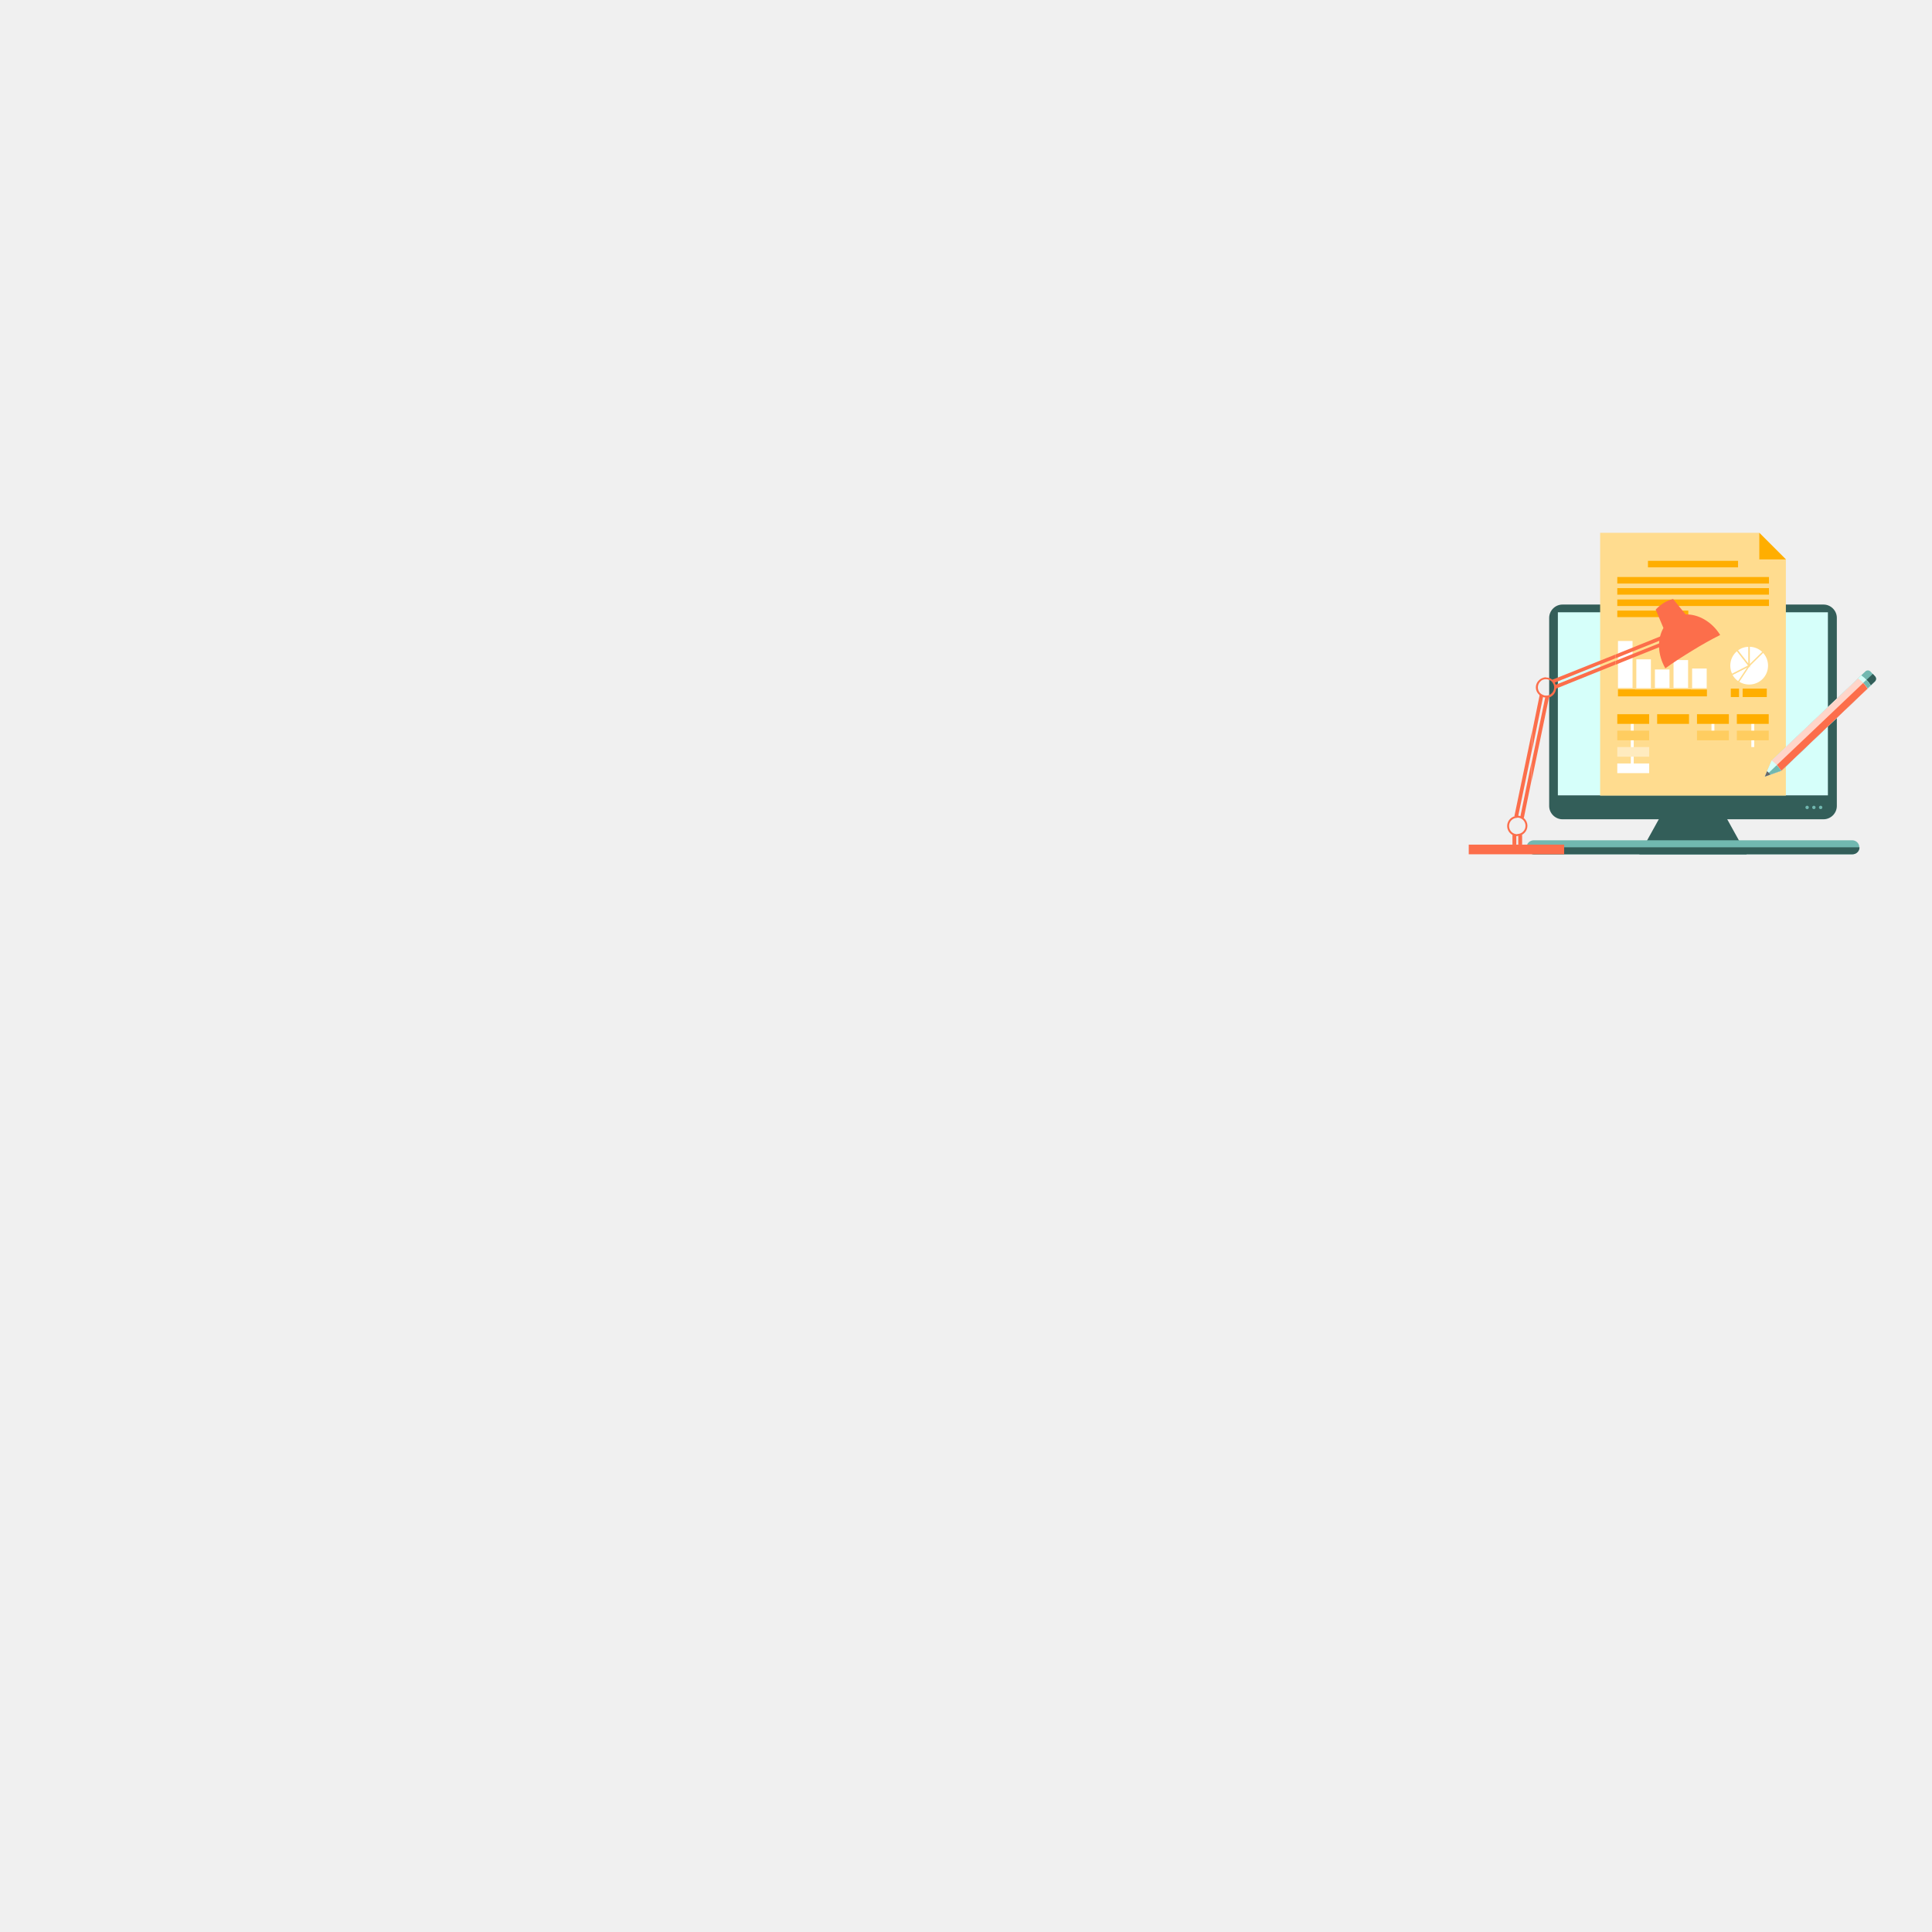
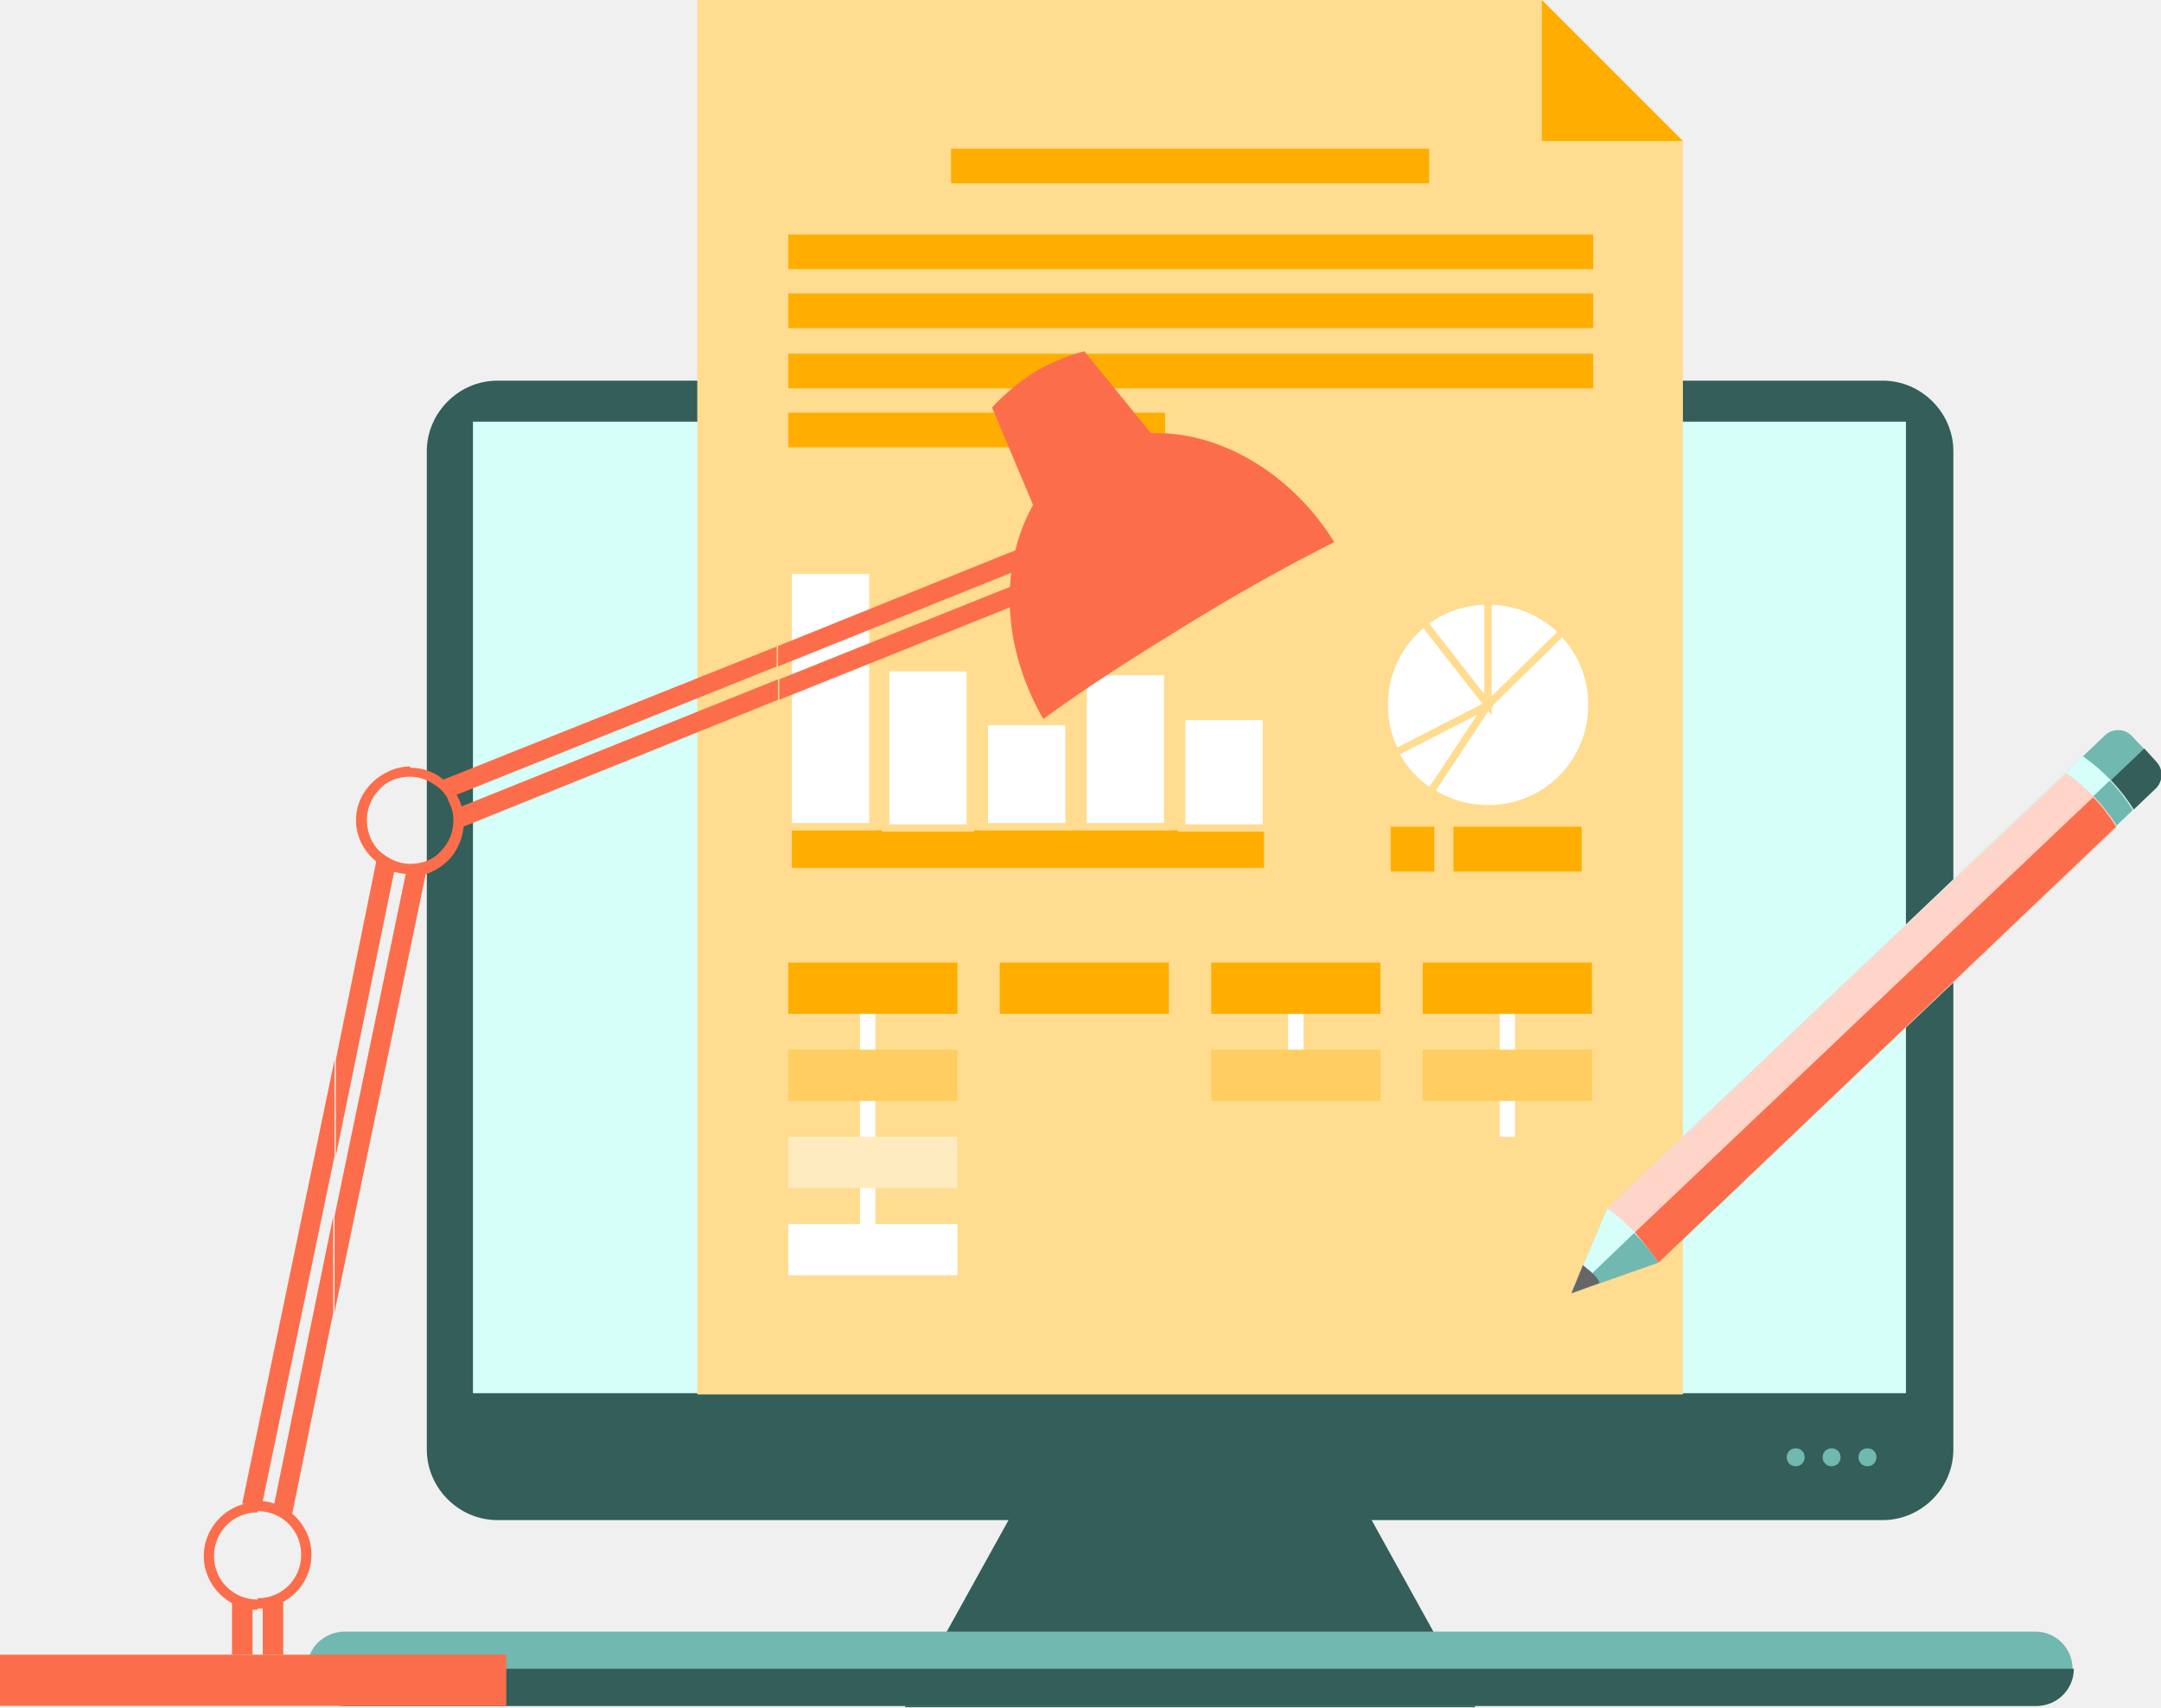
- <svg xmlns="http://www.w3.org/2000/svg" version="1.1" id="Objects" x="0px" y="0px" viewBox="0 0 799.9 799.9" style="enable-background:new 0 0 799.9 799.9;" xml:space="preserve">
+ <svg xmlns="http://www.w3.org/2000/svg" version="1.1" id="Objects" x="0px" y="0px" viewBox="0 0 168.6 133.2" style="enable-background:new 0 0 168.6 133.2;" xml:space="preserve">
  <style type="text/css">
- 	.st0{fill-rule:evenodd;clip-rule:evenodd;fill:#335E59;}
- 	.st1{fill-rule:evenodd;clip-rule:evenodd;fill:#71B8B0;}
- 	.st2{fill-rule:evenodd;clip-rule:evenodd;fill:#D6FFFA;}
- 	.st3{fill-rule:evenodd;clip-rule:evenodd;fill:#FFDC8F;}
- 	.st4{fill-rule:evenodd;clip-rule:evenodd;fill:none;stroke:#FFFFFF;stroke-width:1.2;stroke-miterlimit:22.926;}
- 	.st5{fill-rule:evenodd;clip-rule:evenodd;fill:#FFFFFF;stroke:#FFDC8F;stroke-width:0.567;stroke-miterlimit:22.926;}
- 	.st6{fill-rule:evenodd;clip-rule:evenodd;fill:#FFAE00;stroke:#FFDC8F;stroke-width:0.567;stroke-miterlimit:22.926;}
- 	.st7{fill-rule:evenodd;clip-rule:evenodd;fill:#FFAE00;}
- 	.st8{fill-rule:evenodd;clip-rule:evenodd;fill:#FFCD60;}
- 	.st9{fill-rule:evenodd;clip-rule:evenodd;fill:#FFEBBF;}
- 	.st10{fill-rule:evenodd;clip-rule:evenodd;fill:#FFFFFF;}
- 	.st11{fill-rule:evenodd;clip-rule:evenodd;fill:#FFD5C9;}
- 	.st12{fill-rule:evenodd;clip-rule:evenodd;fill:#FC6E4B;}
- 	.st13{fill-rule:evenodd;clip-rule:evenodd;fill:#666666;}
+ 	.st0{fill:#335E59;}
+ 	.st1{fill:#71B8B0;}
+ 	.st2{fill:#D6FFFA;}
+ 	.st3{fill:#FFDC8F;}
+ 	.st4{fill:none;stroke:#FFFFFF;stroke-width:1.2;stroke-miterlimit:22.926;}
+ 	.st5{fill:#FFFFFF;stroke:#FFDC8F;stroke-width:0.567;stroke-miterlimit:22.926;}
+ 	.st6{fill:#FFAE00;stroke:#FFDC8F;stroke-width:0.567;stroke-miterlimit:22.926;}
+ 	.st7{fill:#FFAE00;}
+ 	.st8{fill:#FFCD60;}
+ 	.st9{fill:#FFEBBF;}
+ 	.st10{fill:#FFFFFF;}
+ 	.st11{fill:#FFD5C9;}
+ 	.st12{fill:#FC6E4B;}
+ 	.st13{fill:#666666;}
</style>
  <g>
    <g>
-       <polygon class="st0" points="689.5,334.3 712.4,334.3 723.2,353.8 678.7,353.8   " />
-       <path class="st0" d="M646.9,250.3H755c3,0,5.5,2.5,5.5,5.5v77.9c0,3-2.5,5.5-5.5,5.5H646.9c-3,0-5.5-2.5-5.5-5.5v-77.9    C641.4,252.8,643.9,250.3,646.9,250.3z" />
+       <polygon class="st0" points="81.4,113.7 104.3,113.7 115.1,133.2 70.6,133.2   " />
+       <path class="st0" d="M38.8,29.7h108.1c3,0,5.5,2.5,5.5,5.5v77.9c0,3-2.5,5.5-5.5,5.5H38.8c-3,0-5.5-2.5-5.5-5.5V35.2    C33.3,32.2,35.8,29.7,38.8,29.7z" />
      <g>
-         <path class="st1" d="M753.8,333.6c0.4,0,0.7,0.3,0.7,0.7c0,0.4-0.3,0.7-0.7,0.7s-0.7-0.3-0.7-0.7     C753.1,333.9,753.4,333.6,753.8,333.6z" />
-         <path class="st1" d="M751,333.6c0.4,0,0.7,0.3,0.7,0.7c0,0.4-0.3,0.7-0.7,0.7c-0.4,0-0.7-0.3-0.7-0.7     C750.3,333.9,750.6,333.6,751,333.6z" />
-         <path class="st1" d="M748.2,333.6c0.4,0,0.7,0.3,0.7,0.7c0,0.4-0.3,0.7-0.7,0.7s-0.7-0.3-0.7-0.7     C747.5,333.9,747.8,333.6,748.2,333.6z" />
+         <path class="st1" d="M145.7,113c0.4,0,0.7,0.3,0.7,0.7c0,0.4-0.3,0.7-0.7,0.7s-0.7-0.3-0.7-0.7S145.3,113,145.7,113z" />
+         <path class="st1" d="M142.9,113c0.4,0,0.7,0.3,0.7,0.7c0,0.4-0.3,0.7-0.7,0.7s-0.7-0.3-0.7-0.7S142.5,113,142.9,113z" />
+         <path class="st1" d="M140.1,113c0.4,0,0.7,0.3,0.7,0.7c0,0.4-0.3,0.7-0.7,0.7s-0.7-0.3-0.7-0.7S139.7,113,140.1,113z" />
      </g>
-       <path class="st1" d="M635,347.9h131.9c1.6,0,2.9,1.3,2.9,2.9l0,0c0,1.6-1.3,2.9-2.9,2.9H635c-1.6,0-2.9-1.3-2.9-2.9l0,0    C632,349.2,633.4,347.9,635,347.9z" />
-       <path class="st0" d="M769.9,350.8c0,1.6-1.3,2.9-2.9,2.9H635c-1.6,0-2.9-1.3-2.9-2.9H769.9z" />
-       <rect x="645" y="253.5" class="st2" width="111.8" height="75.8" />
+       <path class="st1" d="M26.9,127.3h131.9c1.6,0,2.9,1.3,2.9,2.9l0,0c0,1.6-1.3,2.9-2.9,2.9H26.9c-1.6,0-2.9-1.3-2.9-2.9l0,0    C23.9,128.6,25.3,127.3,26.9,127.3z" />
+       <path class="st0" d="M161.8,130.2c0,1.6-1.3,2.9-2.9,2.9h-132c-1.6,0-2.9-1.3-2.9-2.9H161.8z" />
+       <rect x="36.9" y="32.9" class="st2" width="111.8" height="75.8" />
    </g>
    <g>
-       <polygon class="st3" points="662.5,220.6 728.4,220.6 739.4,231.6 739.4,220.6 739.4,329.4 662.5,329.4   " />
-       <path class="st4" d="M725.7,297.7v13.6 M709.2,297.7v6.8 M675.8,297.7v21.3" />
+       <polygon class="st3" points="54.4,0 120.3,0 131.3,11 131.3,0 131.3,108.8 54.4,108.8   " />
+       <path class="st4" d="M117.6,77.1v13.6 M101.1,77.1v6.8 M67.7,77.1v21.3" />
      <g>
-         <path class="st5" d="M724.2,267.5c4.5,0,8.1,3.6,8.1,8.1s-3.6,8.1-8.1,8.1c-4.5,0-8.1-3.6-8.1-8.1S719.7,267.5,724.2,267.5z" />
-         <path class="st5" d="M719.7,282.4c-1.2-0.8-2.1-1.8-2.8-3.1l7.3-3.7L719.7,282.4z" />
-         <path class="st5" d="M717,279.3c-0.6-1.1-0.9-2.4-0.9-3.7c0-2.6,1.2-4.9,3.1-6.4l5,6.4L717,279.3z" />
-         <path class="st5" d="M719.2,269.2c1.4-1.1,3.1-1.7,5-1.7v8.1L719.2,269.2z" />
-         <path class="st5" d="M724.2,267.5v8.1l5.8-5.7C728.5,268.4,726.5,267.5,724.2,267.5z" />
+         <path class="st5" d="M116.1,46.9c4.5,0,8.1,3.6,8.1,8.1s-3.6,8.1-8.1,8.1S108,59.5,108,55S111.6,46.9,116.1,46.9z" />
+         <path class="st5" d="M111.6,61.8c-1.2-0.8-2.1-1.8-2.8-3.1l7.3-3.7L111.6,61.8z" />
+         <path class="st5" d="M108.9,58.7c-0.6-1.1-0.9-2.4-0.9-3.7c0-2.6,1.2-4.9,3.1-6.4l5,6.4L108.9,58.7z" />
+         <path class="st5" d="M111.1,48.6c1.4-1.1,3.1-1.7,5-1.7V55L111.1,48.6z" />
+         <path class="st5" d="M116.1,46.9V55l5.8-5.7C120.4,47.8,118.4,46.9,116.1,46.9z" />
      </g>
      <g>
-         <rect x="669.6" y="285.1" class="st6" width="37.4" height="3.5" />
-         <rect x="669.6" y="265.1" class="st5" width="6.6" height="20" />
-         <rect x="677.2" y="272.7" class="st5" width="6.6" height="12.5" />
-         <rect x="684.9" y="276.9" class="st5" width="6.6" height="8.2" />
-         <rect x="692.6" y="273" class="st5" width="6.6" height="12.1" />
-         <rect x="700.3" y="276.5" class="st5" width="6.6" height="8.7" />
+         <rect x="61.5" y="64.5" class="st6" width="37.4" height="3.5" />
+         <rect x="61.5" y="44.5" class="st5" width="6.6" height="20" />
+         <rect x="69.1" y="52.1" class="st5" width="6.6" height="12.5" />
+         <rect x="76.8" y="56.3" class="st5" width="6.6" height="8.2" />
+         <rect x="84.5" y="52.4" class="st5" width="6.6" height="12.1" />
+         <rect x="92.2" y="55.9" class="st5" width="6.6" height="8.7" />
      </g>
-       <rect x="716.6" y="285.1" class="st7" width="3.4" height="3.5" />
-       <rect x="721.5" y="285.1" class="st7" width="10" height="3.5" />
+       <rect x="108.5" y="64.5" class="st7" width="3.4" height="3.5" />
+       <rect x="113.4" y="64.5" class="st7" width="10" height="3.5" />
      <g>
-         <rect x="682.3" y="232.2" class="st7" width="37.3" height="2.7" />
-         <rect x="669.6" y="238.9" class="st7" width="62.8" height="2.7" />
-         <rect x="669.6" y="243.5" class="st7" width="62.8" height="2.7" />
-         <rect x="669.6" y="248.2" class="st7" width="62.8" height="2.7" />
-         <rect x="669.6" y="252.8" class="st7" width="29.4" height="2.7" />
-         <polygon class="st7" points="728.4,231.6 739.4,231.6 728.4,220.6    " />
+         <rect x="74.2" y="11.6" class="st7" width="37.3" height="2.7" />
+         <rect x="61.5" y="18.3" class="st7" width="62.8" height="2.7" />
+         <rect x="61.5" y="22.9" class="st7" width="62.8" height="2.7" />
+         <rect x="61.5" y="27.6" class="st7" width="62.8" height="2.7" />
+         <rect x="61.5" y="32.2" class="st7" width="29.4" height="2.7" />
+         <polygon class="st7" points="120.3,11 131.3,11 120.3,0    " />
      </g>
-       <rect x="669.6" y="295.7" class="st7" width="13.2" height="4" />
-       <rect x="686.1" y="295.7" class="st7" width="13.2" height="4" />
-       <rect x="702.6" y="295.7" class="st7" width="13.2" height="4" />
-       <rect x="719.1" y="295.7" class="st7" width="13.2" height="4" />
-       <rect x="669.6" y="302.5" class="st8" width="13.2" height="4" />
-       <rect x="669.6" y="309.3" class="st9" width="13.2" height="4" />
-       <rect x="669.6" y="316.1" class="st10" width="13.2" height="4" />
-       <rect x="702.6" y="302.5" class="st8" width="13.2" height="4" />
-       <rect x="719.1" y="302.5" class="st8" width="13.2" height="4" />
-       <rect x="719.1" y="309.3" class="st3" width="13.2" height="4" />
+       <rect x="61.5" y="75.1" class="st7" width="13.2" height="4" />
+       <rect x="78" y="75.1" class="st7" width="13.2" height="4" />
+       <rect x="94.5" y="75.1" class="st7" width="13.2" height="4" />
+       <rect x="111" y="75.1" class="st7" width="13.2" height="4" />
+       <rect x="61.5" y="81.9" class="st8" width="13.2" height="4" />
+       <rect x="61.5" y="88.7" class="st9" width="13.2" height="4" />
+       <rect x="61.5" y="95.5" class="st10" width="13.2" height="4" />
+       <rect x="94.5" y="81.9" class="st8" width="13.2" height="4" />
+       <rect x="111" y="81.9" class="st8" width="13.2" height="4" />
+       <rect x="111" y="88.7" class="st3" width="13.2" height="4" />
    </g>
    <g>
-       <path class="st1" d="M737.5,319.1l-6.8,2.4l2.8-6.6l38.8-36.9c0.6-0.6,1.6-0.6,2.2,0.1l1.8,1.9c0.6,0.6,0.6,1.6-0.1,2.2    L737.5,319.1z" />
-       <path class="st0" d="M737.5,319.1l-6.8,2.4l4.9-4.7l39.8-37.8l0.9,1c0.6,0.6,0.6,1.6-0.1,2.2L737.5,319.1z" />
-       <path class="st2" d="M737.5,319.1l-6.8,2.4l2.8-6.6l37.1-35.3c1.7,1.2,3,2.6,4,4.2L737.5,319.1z" />
-       <path class="st1" d="M737.5,319.1l-6.8,2.4l4.9-4.7l37.1-35.3c0.7,0.7,1.3,1.5,1.8,2.3L737.5,319.1z" />
-       <path class="st11" d="M737.5,319.1l-6.8,2.4l2.8-6.6l35.8-34c1.7,1.2,3,2.6,4,4.2L737.5,319.1z" />
-       <path class="st12" d="M737.5,319.1l-6.8,2.4l4.9-4.7l35.8-34c0.7,0.7,1.3,1.5,1.8,2.3L737.5,319.1z" />
-       <path class="st2" d="M737.5,319.1l-6.8,2.4l2.8-6.6c0.8,0.5,1.5,1.2,2.2,1.9C736.3,317.5,736.9,318.3,737.5,319.1z" />
-       <path class="st1" d="M737.5,319.1l-6.8,2.4l4.9-4.7C736.3,317.5,736.9,318.3,737.5,319.1z" />
-       <path class="st13" d="M732.9,320.7l-2.2,0.8l0.9-2.2c0.2,0.2,0.5,0.4,0.7,0.6C732.6,320.2,732.8,320.4,732.9,320.7z" />
+       <path class="st1" d="M129.4,98.5l-6.8,2.4l2.8-6.6l38.8-36.9c0.6-0.6,1.6-0.6,2.2,0.1l1.8,1.9c0.6,0.6,0.6,1.6-0.1,2.2L129.4,98.5    z" />
+       <path class="st0" d="M129.4,98.5l-6.8,2.4l4.9-4.7l39.8-37.8l0.9,1c0.6,0.6,0.6,1.6-0.1,2.2L129.4,98.5z" />
+       <path class="st2" d="M129.4,98.5l-6.8,2.4l2.8-6.6L162.5,59c1.7,1.2,3,2.6,4,4.2L129.4,98.5z" />
+       <path class="st1" d="M129.4,98.5l-6.8,2.4l4.9-4.7l37.1-35.3c0.7,0.7,1.3,1.5,1.8,2.3L129.4,98.5z" />
+       <path class="st11" d="M129.4,98.5l-6.8,2.4l2.8-6.6l35.8-34c1.7,1.2,3,2.6,4,4.2L129.4,98.5z" />
+       <path class="st12" d="M129.4,98.5l-6.8,2.4l4.9-4.7l35.8-34c0.7,0.7,1.3,1.5,1.8,2.3L129.4,98.5z" />
+       <path class="st2" d="M129.4,98.5l-6.8,2.4l2.8-6.6c0.8,0.5,1.5,1.2,2.2,1.9C128.2,96.9,128.8,97.7,129.4,98.5z" />
+       <path class="st1" d="M129.4,98.5l-6.8,2.4l4.9-4.7C128.2,96.9,128.8,97.7,129.4,98.5z" />
+       <path class="st13" d="M124.8,100.1l-2.2,0.8l0.9-2.2c0.2,0.2,0.5,0.4,0.7,0.6C124.5,99.6,124.7,99.8,124.8,100.1z" />
    </g>
    <g>
-       <rect x="608.1" y="349.7" class="st12" width="39.5" height="4" />
-       <path class="st12" d="M628.2,349.7h2v-4.1h-2h0.4v4.1H628.2z M626.2,349.7h2h-0.4v-4.1h0.4h-2V349.7z" />
-       <path class="st12" d="M634.2,323l7.2-34.6l-3.9-0.8l-3.2,15.7v7.5l4.7-22.9l0.9,0.2l-5.7,27.4V323z M627,337.9l3.9,0.8l3.2-15.7    v-7.5l-4.7,22.9l-0.9-0.2l5.7-27.4v-7.5L627,337.9z" />
-       <path class="st12" d="M695.1,264.7l-1.5-3.7l-24.8,10v1.6l25.4-10.2l0.4,0.9l-25.7,10.3v1.6L695.1,264.7z M668.8,271l-26.3,10.5    l1.5,3.7l24.8-10v-1.6l-25.4,10.2l-0.4-0.9l25.7-10.3V271z" />
-       <path class="st12" d="M688.7,249.7c1.3-0.8,2.6-1.3,4-1.7l5.2,6.4c5.2-0.2,10.9,3,14.3,8.5c-3.8,1.9-7.7,4.1-11.6,6.5    c-3.9,2.4-7.7,4.8-11.1,7.3c-3.3-5.7-3.4-12.1-0.8-16.7l-3.2-7.6C686.4,251.4,687.5,250.5,688.7,249.7z" />
-       <path class="st12" d="M640.1,280.5c1.1,0,2.1,0.4,2.9,1.2c1.7,1.6,1.7,4.3,0.1,6c-0.8,0.8-1.9,1.3-3,1.3V288c0.9,0,1.8-0.3,2.4-1    c1.3-1.3,1.3-3.5,0-4.8c-0.7-0.6-1.5-1-2.4-1V280.5z M637.1,281.7c0.8-0.8,1.9-1.3,3-1.3v0.8c-0.9,0-1.8,0.3-2.4,1    c-1.3,1.3-1.3,3.5,0,4.8c0.7,0.6,1.5,1,2.4,1v0.8c-1.1,0-2.1-0.4-2.9-1.2C635.5,286,635.4,283.4,637.1,281.7z" />
-       <path class="st12" d="M628.2,337.7c2.3,0,4.2,1.9,4.2,4.2c0,2.3-1.9,4.2-4.2,4.2l0,0v-0.8l0,0c1.9,0,3.4-1.5,3.4-3.4    c0-1.9-1.5-3.4-3.4-3.4l0,0V337.7L628.2,337.7z M628.2,346.2c-2.3,0-4.2-1.9-4.2-4.2c0-2.3,1.9-4.2,4.2-4.2v0.8    c-1.9,0-3.4,1.5-3.4,3.4c0,1.9,1.5,3.4,3.4,3.4V346.2z" />
+       <rect y="129.1" class="st12" width="39.5" height="4" />
+       <path class="st12" d="M20.1,129.1h2V125h-2h0.4v4.1H20.1z M18.1,129.1h2h-0.4V125h0.4h-2V129.1z" />
+       <path class="st12" d="M26.1,102.4l7.2-34.6L29.4,67l-3.2,15.7v7.5l4.7-22.9l0.9,0.2l-5.7,27.4V102.4z M18.9,117.3l3.9,0.8    l3.2-15.7v-7.5l-4.7,22.9l-0.9-0.2l5.7-27.4v-7.5L18.9,117.3z" />
+       <path class="st12" d="M87,44.1l-1.5-3.7l-24.8,10V52l25.4-10.2l0.4,0.9L60.8,53v1.6L87,44.1z M60.7,50.4L34.4,60.9l1.5,3.7    l24.8-10V53L35.3,63.2l-0.4-0.9L60.6,52v-1.6H60.7z" />
+       <path class="st12" d="M80.6,29.1c1.3-0.8,2.6-1.3,4-1.7l5.2,6.4c5.2-0.2,10.9,3,14.3,8.5c-3.8,1.9-7.7,4.1-11.6,6.5    c-3.9,2.4-7.7,4.8-11.1,7.3C78.1,50.4,78,44,80.6,39.4l-3.2-7.6C78.3,30.8,79.4,29.9,80.6,29.1z" />
+       <path class="st12" d="M32,59.9c1.1,0,2.1,0.4,2.9,1.2c1.7,1.6,1.7,4.3,0.1,6c-0.8,0.8-1.9,1.3-3,1.3v-1c0.9,0,1.8-0.3,2.4-1    c1.3-1.3,1.3-3.5,0-4.8c-0.7-0.6-1.5-1-2.4-1V59.9z M29,61.1c0.8-0.8,1.9-1.3,3-1.3v0.8c-0.9,0-1.8,0.3-2.4,1    c-1.3,1.3-1.3,3.5,0,4.8c0.7,0.6,1.5,1,2.4,1v0.8c-1.1,0-2.1-0.4-2.9-1.2C27.4,65.4,27.3,62.8,29,61.1z" />
+       <path class="st12" d="M20.1,117.1c2.3,0,4.2,1.9,4.2,4.2c0,2.3-1.9,4.2-4.2,4.2l0,0v-0.8l0,0c1.9,0,3.4-1.5,3.4-3.4    s-1.5-3.4-3.4-3.4l0,0V117.1L20.1,117.1z M20.1,125.6c-2.3,0-4.2-1.9-4.2-4.2c0-2.3,1.9-4.2,4.2-4.2v0.8c-1.9,0-3.4,1.5-3.4,3.4    s1.5,3.4,3.4,3.4V125.6z" />
    </g>
  </g>
</svg>
